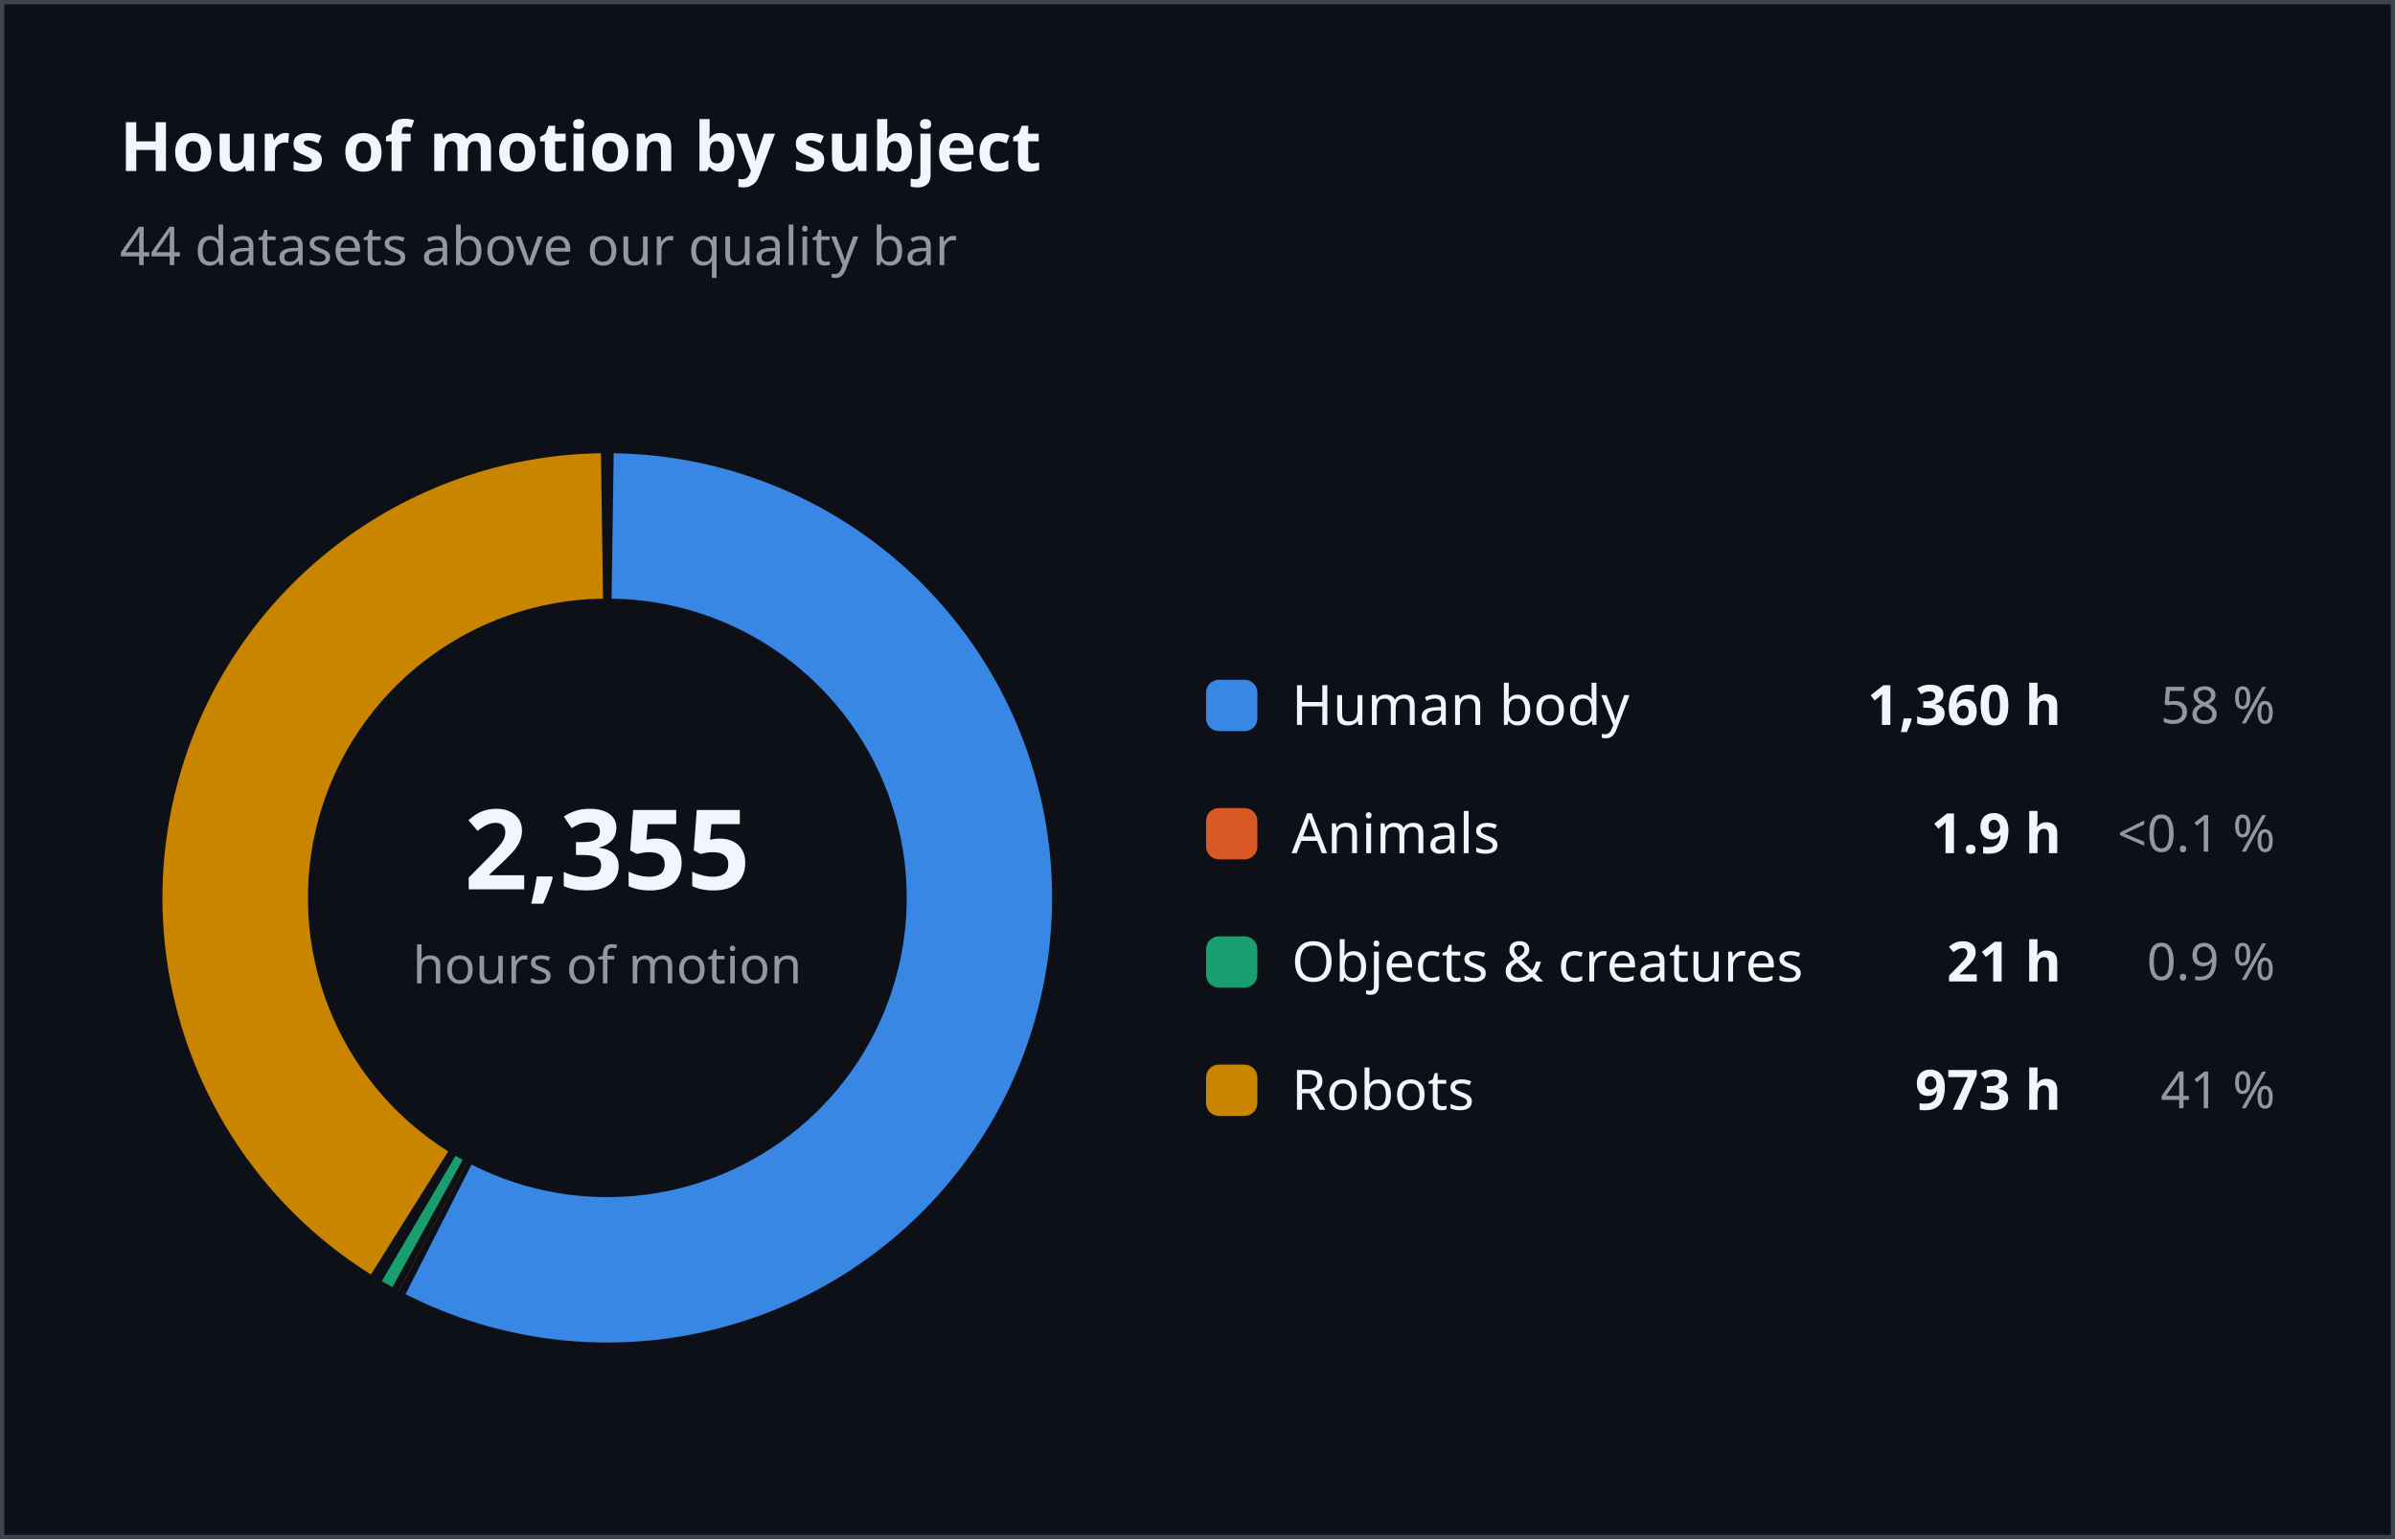
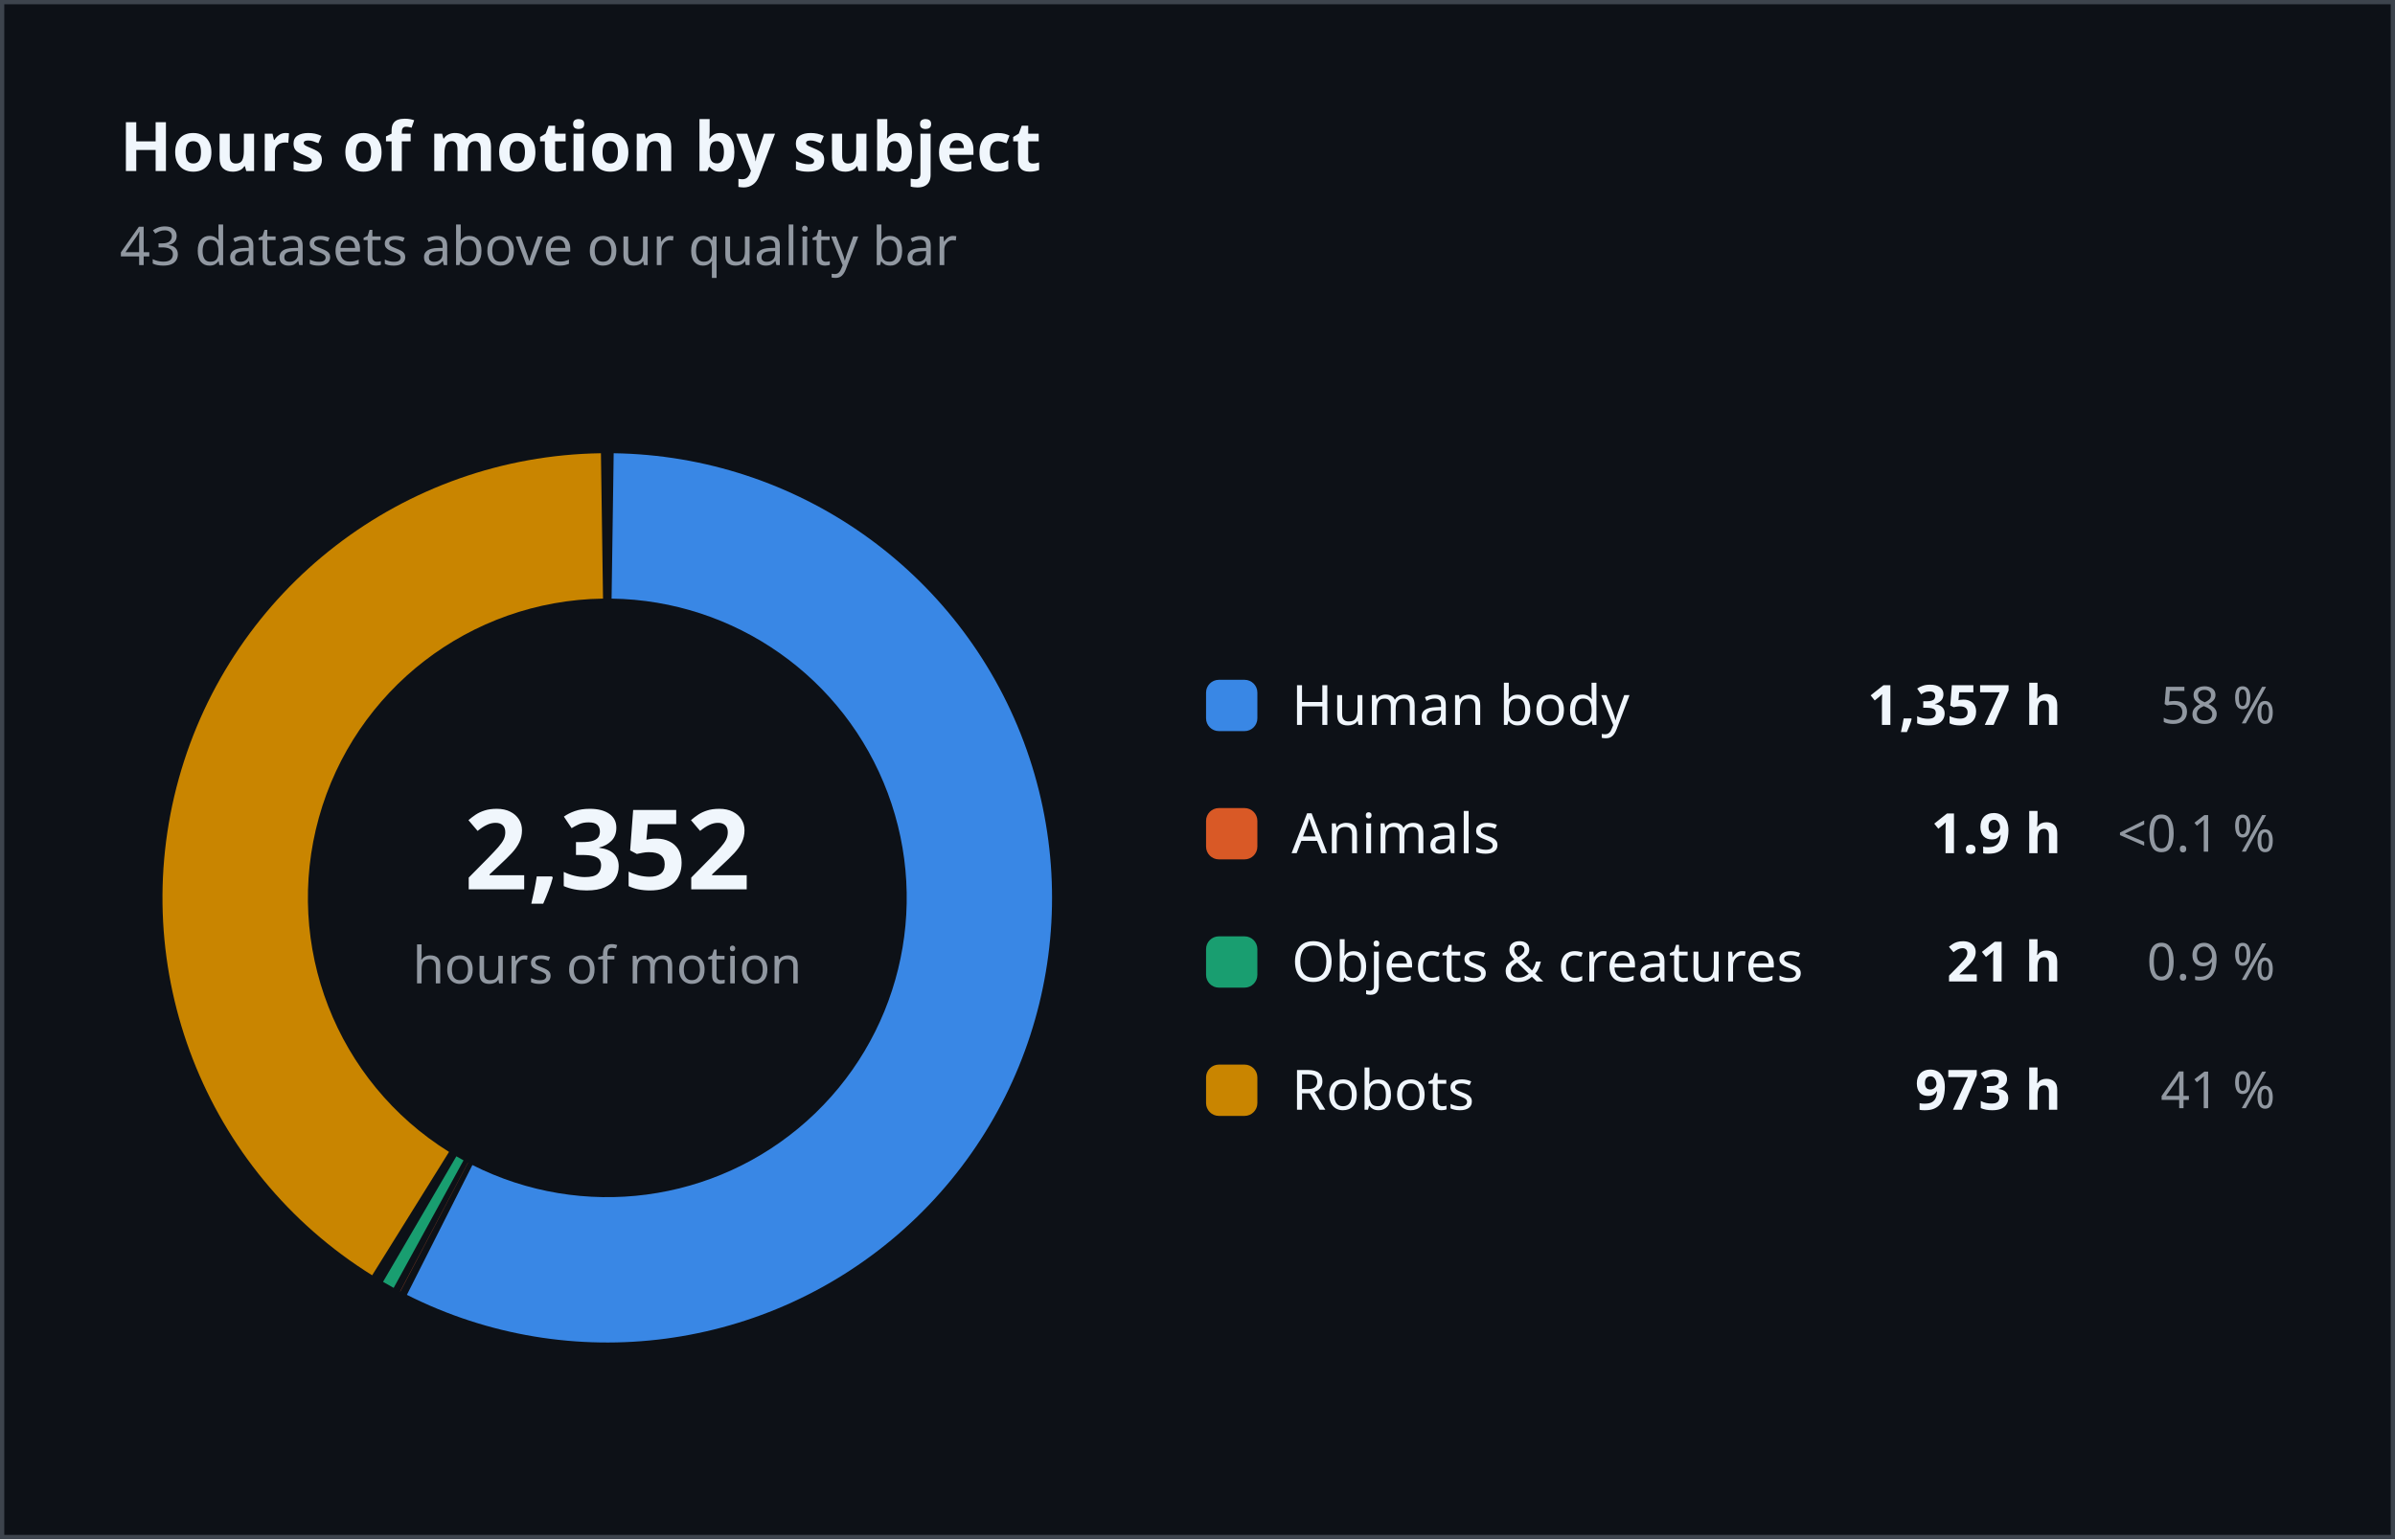
<svg xmlns="http://www.w3.org/2000/svg" width="560" height="360" viewBox="0 0 560 360" role="img" aria-label="Hours of motion by subject" font-family="-apple-system, BlinkMacSystemFont, 'Segoe UI', 'Noto Sans', Helvetica, Arial, sans-serif">
  <rect x="0.5" y="0.5" width="559" height="359" fill="#0d1117" stroke="#3d444d" />
  <text x="28" y="40" font-size="16" font-weight="600" fill="#f0f6fc">Hours of motion by subject</text>
-   <text x="28" y="62" font-size="12.5" fill="#9198a1">44 datasets above our quality bar</text>
-   <path d="M143.49,106.01 A104,104 0 1 1 94.83,302.69 L110.25,272.38 A70,70 0 1 0 143.00,140.01 Z" fill="#3987e5" />
-   <path d="M93.30,301.89 A104,104 0 0 1 93.26,301.87 L109.19,271.84 A70,70 0 0 0 109.22,271.85 Z" fill="#d95926" />
-   <path d="M91.75,301.05 A104,104 0 0 1 89.27,299.64 L106.51,270.33 A70,70 0 0 0 108.18,271.29 Z" fill="#199e70" />
-   <path d="M86.73,298.10 A104,104 0 0 1 140.51,106.01 L141.00,140.01 A70,70 0 0 0 104.80,269.30 Z" fill="#c98500" />
-   <text x="142" y="208" text-anchor="middle" font-size="26" font-weight="600" fill="#f0f6fc">2,355</text>
+   <text x="28" y="62" font-size="12.5" fill="#9198a1">43 datasets above our quality bar</text>
+   <path d="M143.49,106.01 A104,104 0 1 1 95.14,302.85 L110.46,272.49 A70,70 0 1 0 143.00,140.01 Z" fill="#3987e5" />
+   <path d="M93.61,302.06 A104,104 0 0 1 93.57,302.03 L109.40,271.95 A70,70 0 0 0 109.43,271.96 Z" fill="#d95926" />
+   <path d="M92.05,301.22 A104,104 0 0 1 89.56,299.81 L106.71,270.45 A70,70 0 0 0 108.38,271.40 Z" fill="#199e70" />
+   <path d="M87.02,298.28 A104,104 0 0 1 140.51,106.01 L141.00,140.01 A70,70 0 0 0 104.99,269.42 Z" fill="#c98500" />
+   <text x="142" y="208" text-anchor="middle" font-size="26" font-weight="600" fill="#f0f6fc">2,352</text>
  <text x="142" y="230" text-anchor="middle" font-size="12" fill="#9198a1">hours of motion</text>
  <rect x="282" y="159.0" width="12" height="12" rx="3" fill="#3987e5" />
  <text x="302" y="165.0" dy="0.35em" font-size="13" fill="#f0f6fc">Human body</text>
-   <text x="482" y="165.0" dy="0.35em" text-anchor="end" font-size="13" font-weight="600" fill="#f0f6fc">1,360 h</text>
+   <text x="482" y="165.0" dy="0.35em" text-anchor="end" font-size="13" font-weight="600" fill="#f0f6fc">1,357 h</text>
  <text x="532" y="165.0" dy="0.35em" text-anchor="end" font-size="12" fill="#9198a1">58 %</text>
  <rect x="282" y="189.0" width="12" height="12" rx="3" fill="#d95926" />
  <text x="302" y="195.0" dy="0.35em" font-size="13" fill="#f0f6fc">Animals</text>
  <text x="482" y="195.0" dy="0.35em" text-anchor="end" font-size="13" font-weight="600" fill="#f0f6fc">1.9 h</text>
  <text x="532" y="195.0" dy="0.35em" text-anchor="end" font-size="12" fill="#9198a1">&lt;0.1 %</text>
  <rect x="282" y="219.0" width="12" height="12" rx="3" fill="#199e70" />
  <text x="302" y="225.0" dy="0.35em" font-size="13" fill="#f0f6fc">Objects &amp; creatures</text>
  <text x="482" y="225.0" dy="0.35em" text-anchor="end" font-size="13" font-weight="600" fill="#f0f6fc">21 h</text>
  <text x="532" y="225.0" dy="0.35em" text-anchor="end" font-size="12" fill="#9198a1">0.9 %</text>
  <rect x="282" y="249.0" width="12" height="12" rx="3" fill="#c98500" />
  <text x="302" y="255.0" dy="0.35em" font-size="13" fill="#f0f6fc">Robots</text>
  <text x="482" y="255.0" dy="0.35em" text-anchor="end" font-size="13" font-weight="600" fill="#f0f6fc">973 h</text>
  <text x="532" y="255.0" dy="0.35em" text-anchor="end" font-size="12" fill="#9198a1">41 %</text>
</svg>
